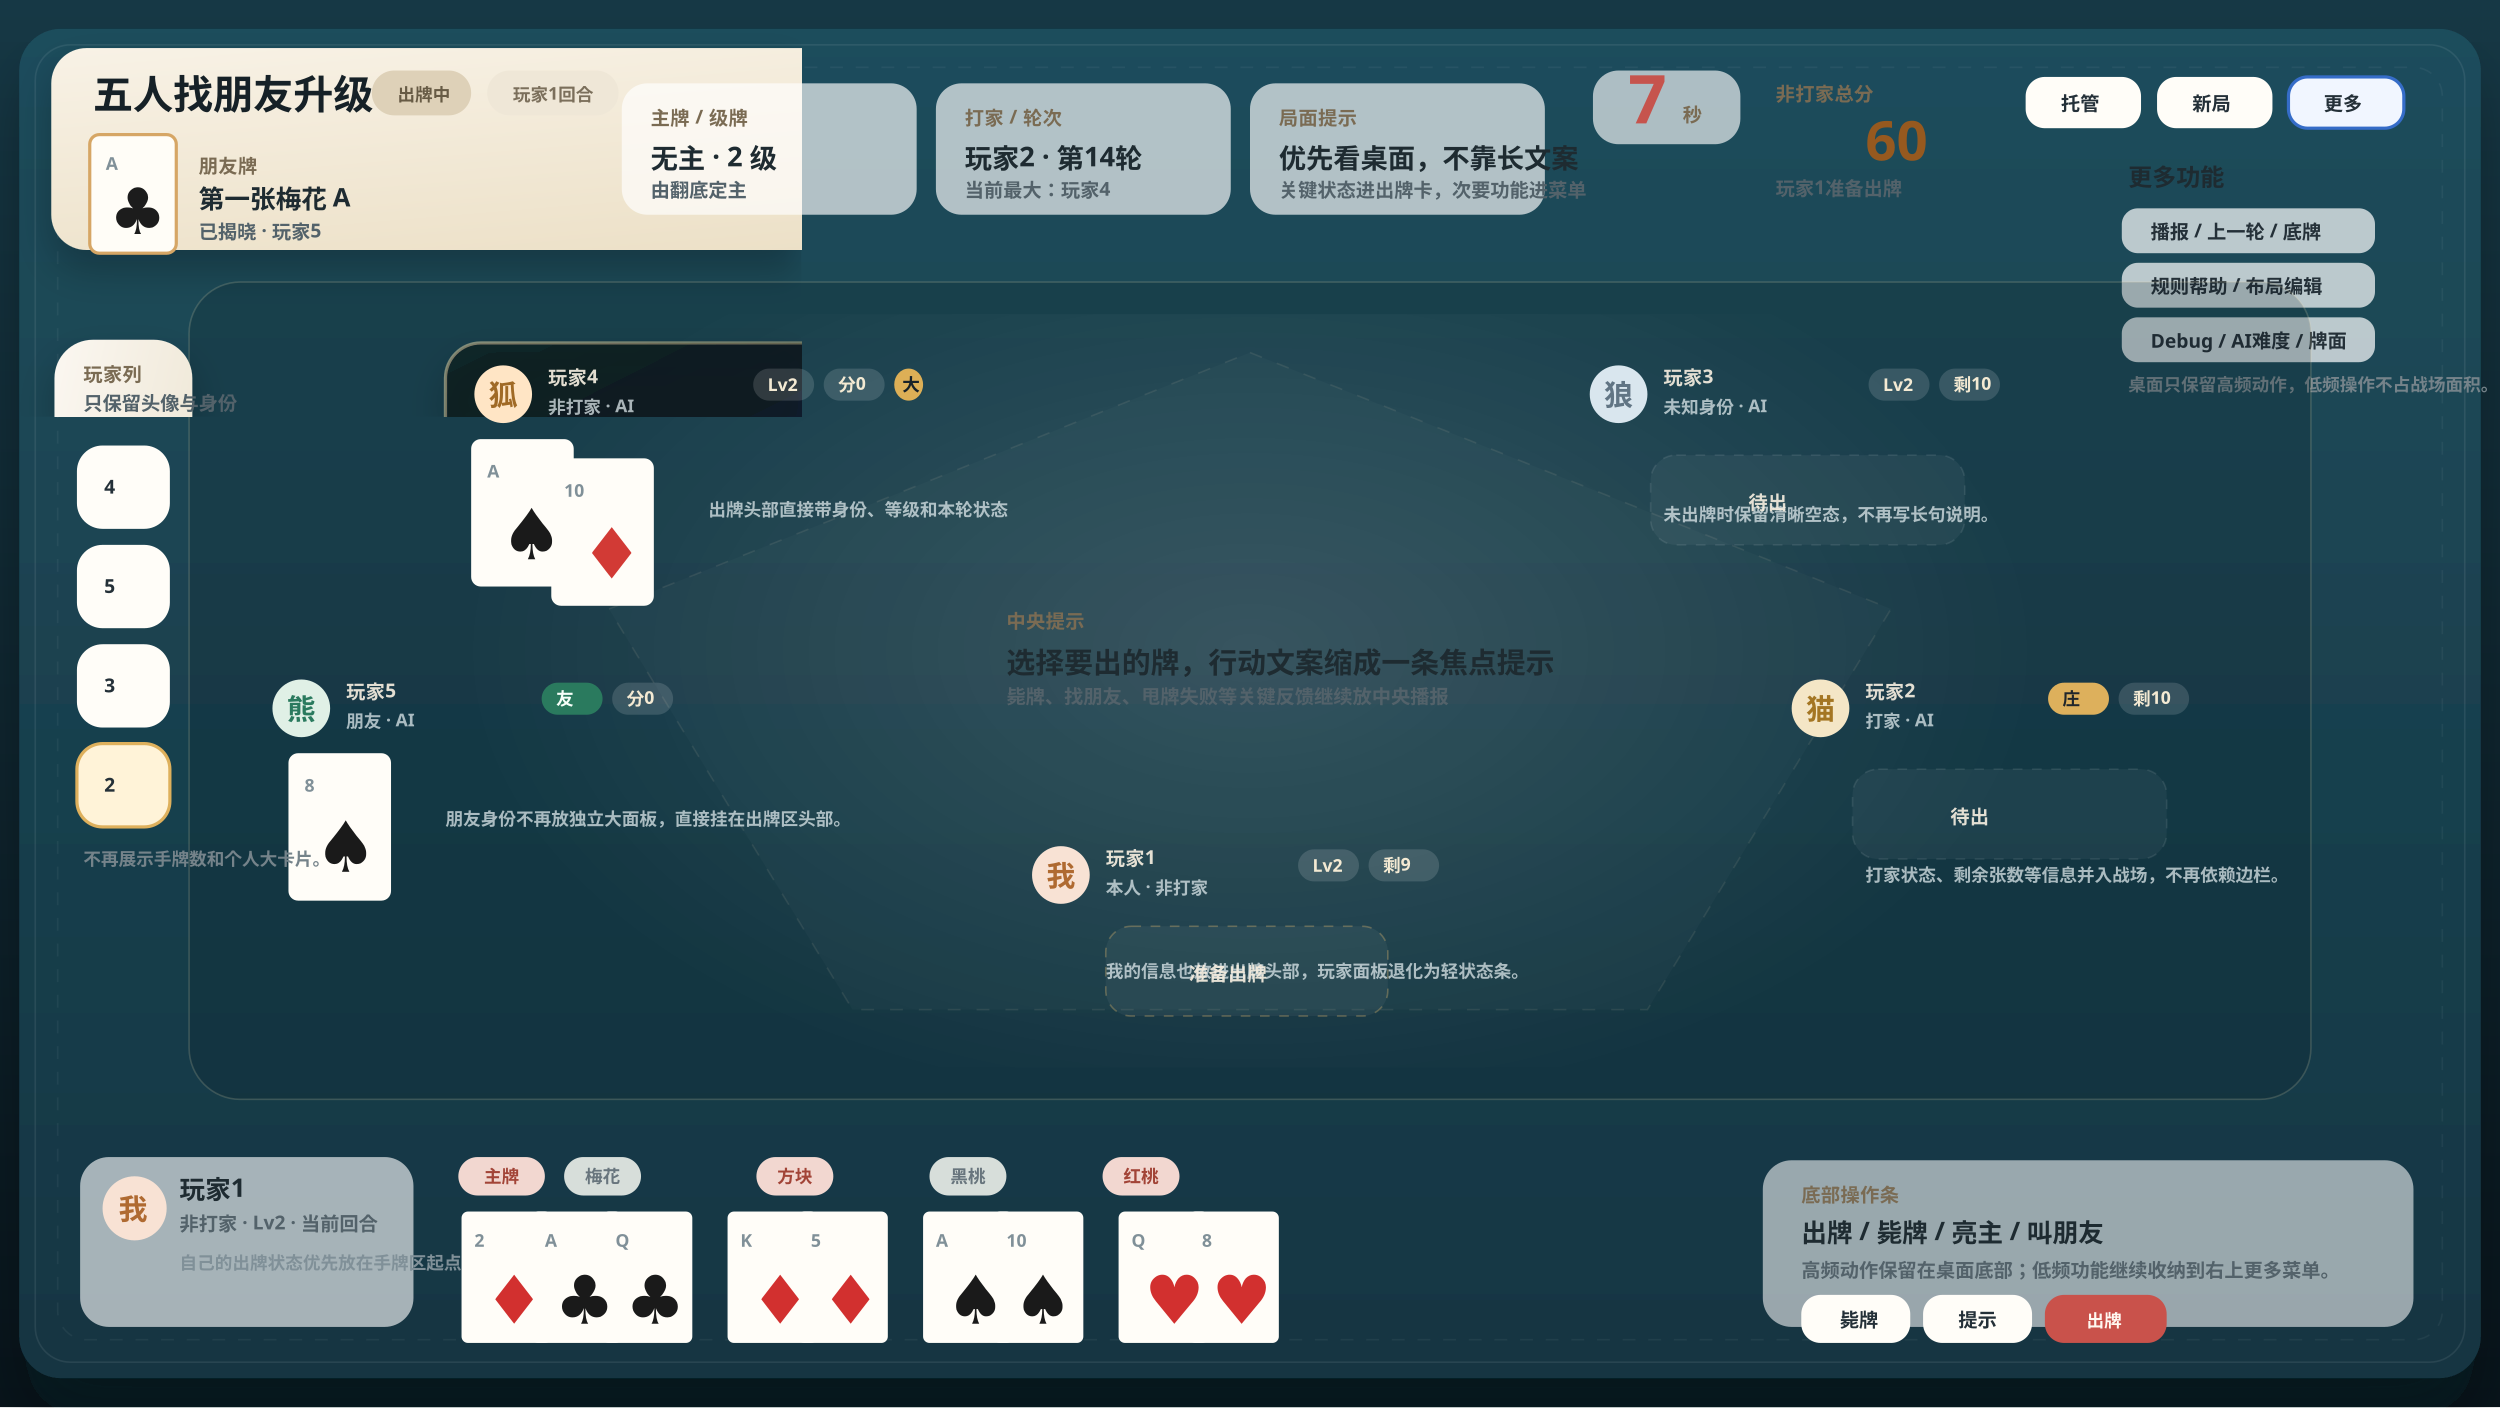
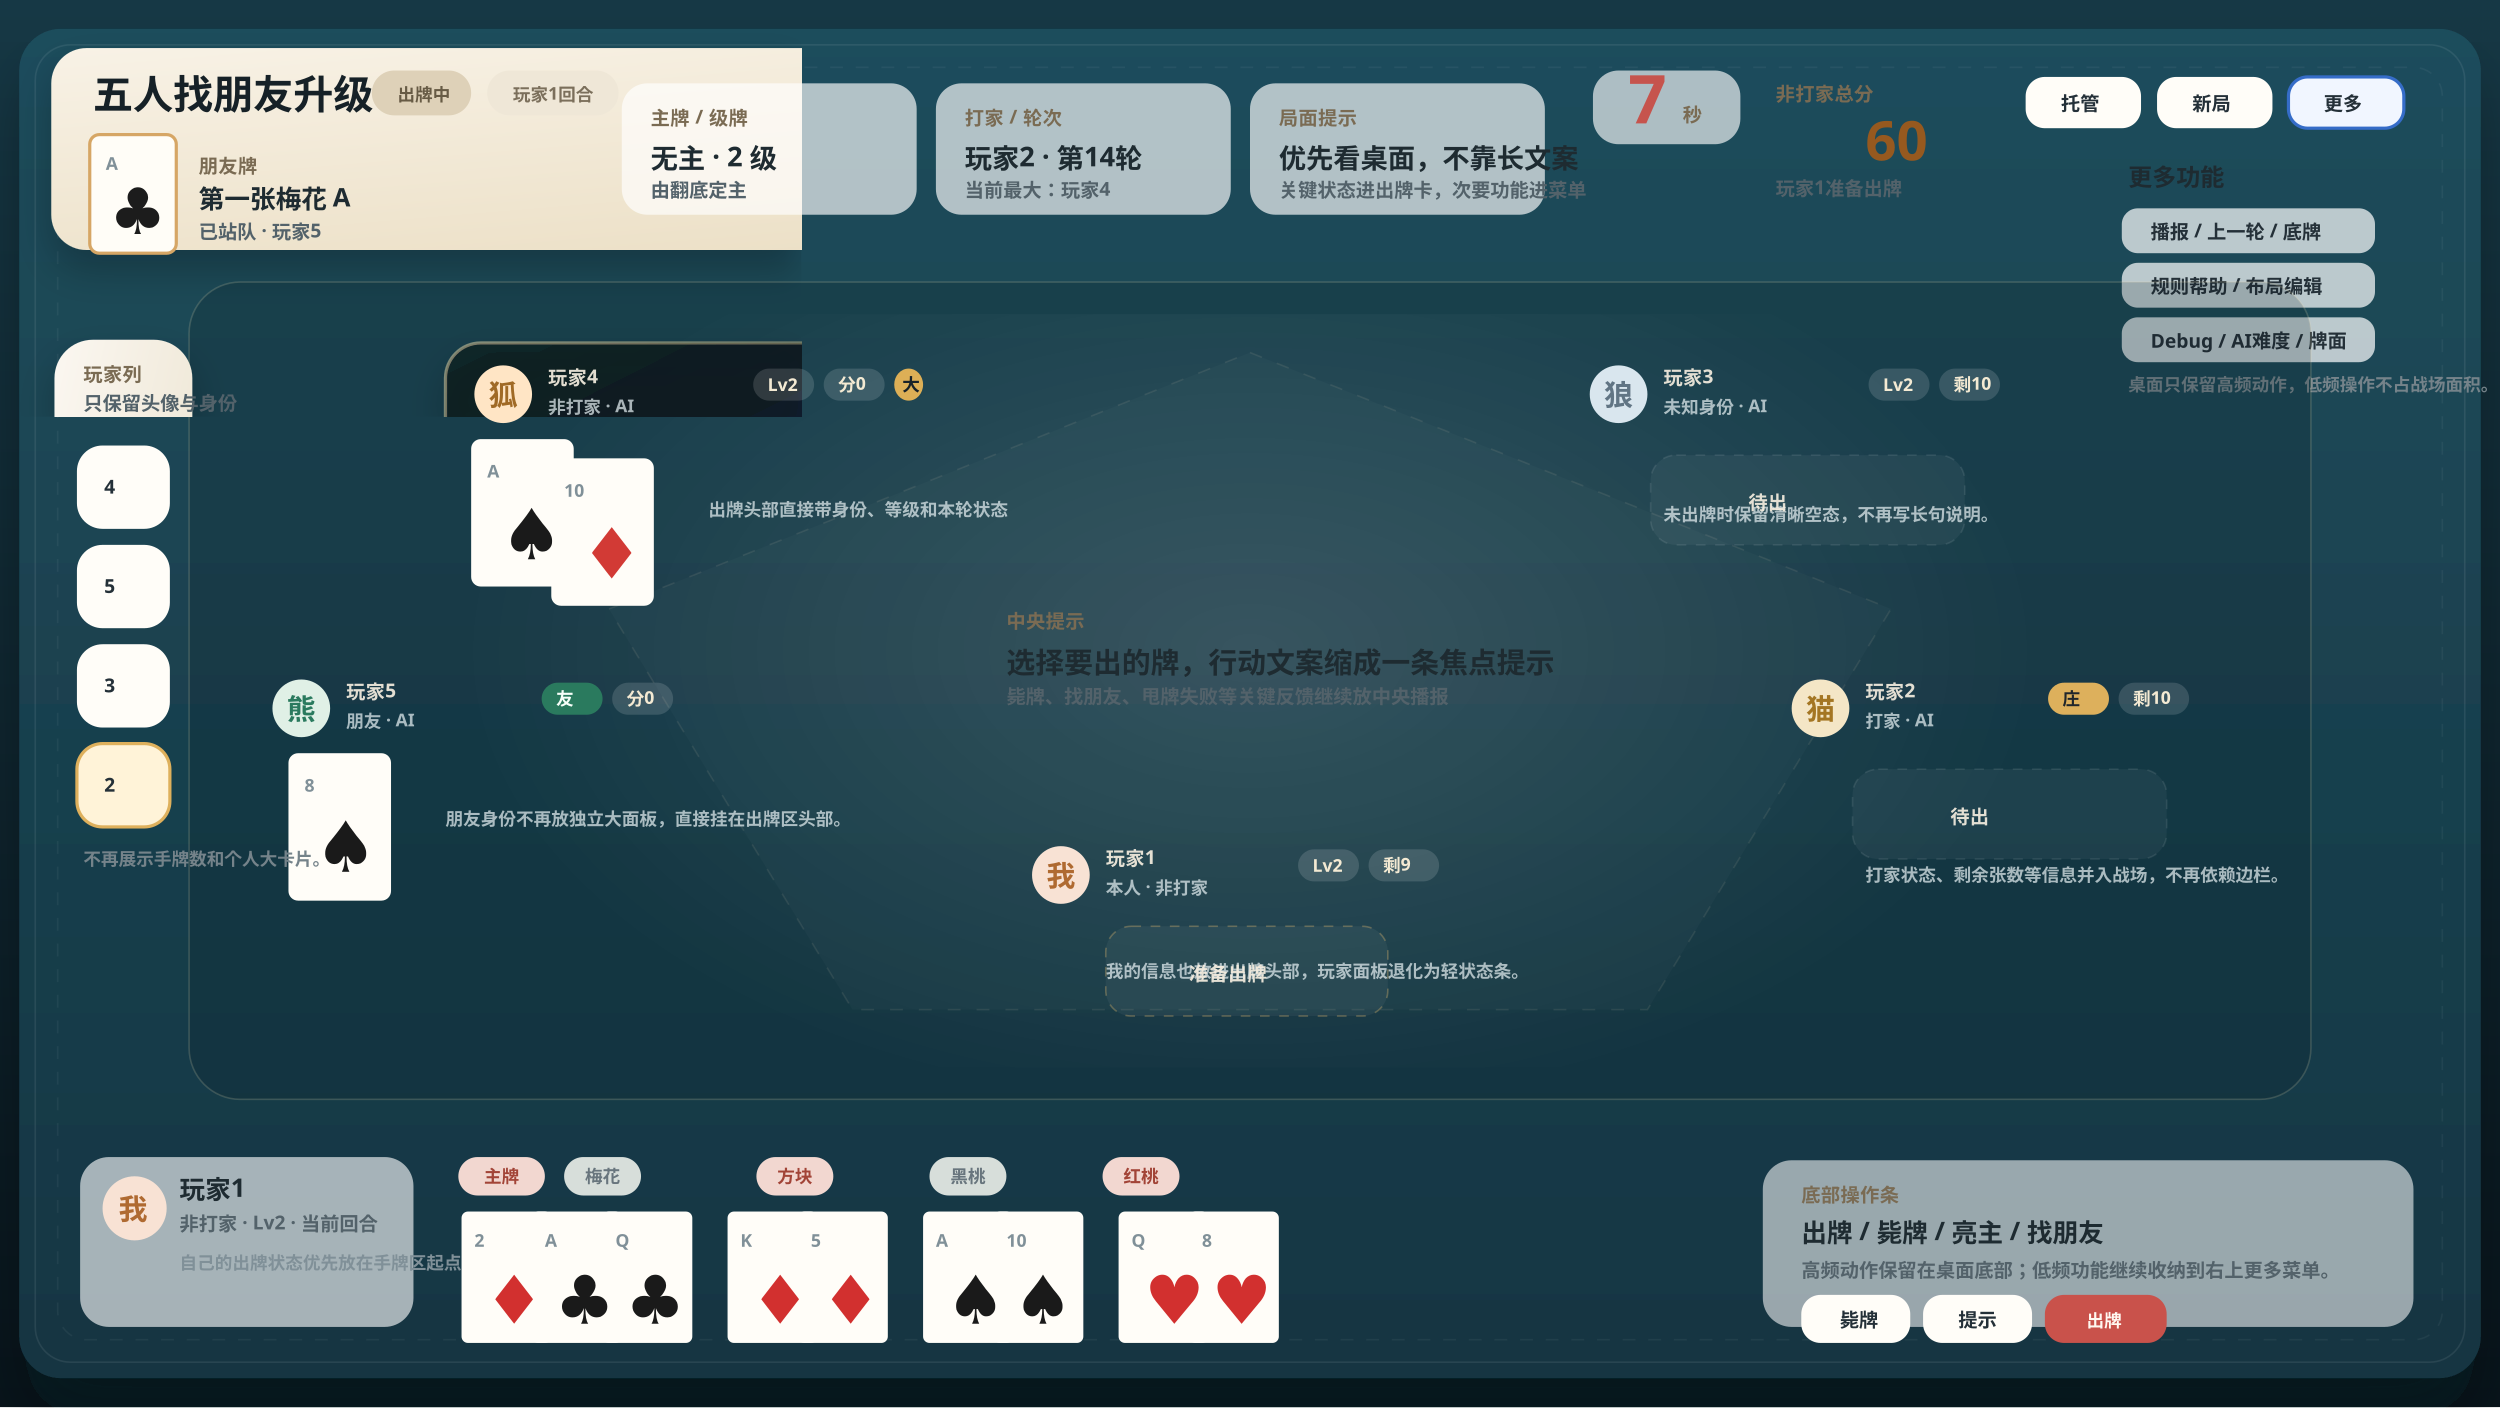
<svg xmlns="http://www.w3.org/2000/svg" width="1560" height="878" viewBox="0 0 1560 878" fill="none">
  <defs>
    <linearGradient id="bg" x1="780" y1="0" x2="780" y2="878" gradientUnits="userSpaceOnUse">
      <stop stop-color="#163845" />
      <stop offset="1" stop-color="#08141B" />
    </linearGradient>
    <linearGradient id="surface" x1="780" y1="18" x2="780" y2="860" gradientUnits="userSpaceOnUse">
      <stop stop-color="#1F4D5C" />
      <stop offset="1" stop-color="#143542" />
    </linearGradient>
    <linearGradient id="panelLight" x1="0" y1="0" x2="1" y2="1">
      <stop stop-color="#F8F2E6" />
      <stop offset="1" stop-color="#E6D7B7" />
    </linearGradient>
    <linearGradient id="panelSoft" x1="0" y1="0" x2="1" y2="1">
      <stop stop-color="#FBF7F1" />
      <stop offset="1" stop-color="#E8DFC8" />
    </linearGradient>
    <linearGradient id="panelDark" x1="0" y1="0" x2="1" y2="1">
      <stop stop-color="rgba(12, 26, 34, 0.84)" />
      <stop offset="1" stop-color="rgba(10, 22, 29, 0.92)" />
    </linearGradient>
    <linearGradient id="slotStroke" x1="0" y1="0" x2="1" y2="1">
      <stop stop-color="rgba(244, 225, 174, 0.48)" />
      <stop offset="1" stop-color="rgba(223, 187, 95, 0.22)" />
    </linearGradient>
    <radialGradient id="battleGlow" cx="0" cy="0" r="1" gradientUnits="userSpaceOnUse" gradientTransform="translate(780 406) rotate(90) scale(288 490)">
      <stop stop-color="rgba(255,255,255,0.12)" />
      <stop offset="1" stop-color="rgba(255,255,255,0)" />
    </radialGradient>
    <filter id="shadowLg" x="-48" y="-48" width="1656" height="974" filterUnits="userSpaceOnUse" color-interpolation-filters="sRGB">
      <feDropShadow dx="0" dy="26" stdDeviation="22" flood-color="#06131A" flood-opacity="0.34" />
    </filter>
    <filter id="shadowMd" x="-20" y="-20" width="520" height="280" filterUnits="userSpaceOnUse" color-interpolation-filters="sRGB">
      <feDropShadow dx="0" dy="12" stdDeviation="12" flood-color="#08161C" flood-opacity="0.24" />
    </filter>
    <style>
      .title { font: 700 25px "PingFang SC", "Microsoft YaHei", sans-serif; fill: #162127; }
      .heading { font: 700 18px "PingFang SC", "Microsoft YaHei", sans-serif; fill: #1E2B31; }
      .label { font: 700 12px "PingFang SC", "Microsoft YaHei", sans-serif; fill: #7A6B53; letter-spacing: .24px; }
      .copy { font: 600 12px "PingFang SC", "Microsoft YaHei", sans-serif; fill: #53626A; }
      .small { font: 600 11px "PingFang SC", "Microsoft YaHei", sans-serif; fill: #809098; }
      .battleLabel { font: 700 12px "PingFang SC", "Microsoft YaHei", sans-serif; fill: rgba(244, 237, 223, .92); letter-spacing: .16px; }
      .battleCopy { font: 600 11px "PingFang SC", "Microsoft YaHei", sans-serif; fill: rgba(223, 233, 236, .74); }
      .chipText { font: 700 11px "PingFang SC", "Microsoft YaHei", sans-serif; }
      .score { font: 800 34px "PingFang SC", "Microsoft YaHei", sans-serif; fill: #96591F; }
      .timer { font: 800 42px "PingFang SC", "Microsoft YaHei", sans-serif; fill: #C6544D; }
      .menuText { font: 700 12px "PingFang SC", "Microsoft YaHei", sans-serif; fill: #243038; }
      .menuSub { font: 600 11px "PingFang SC", "Microsoft YaHei", sans-serif; fill: #75838A; }
    </style>
  </defs>
  <rect width="1560" height="878" fill="url(#bg)" />
  <rect x="12" y="18" width="1536" height="842" rx="26" fill="url(#surface)" filter="url(#shadowLg)" />
  <rect x="22" y="28" width="1516" height="822" rx="22" fill="none" stroke="rgba(255,255,255,.08)" />
  <rect x="36" y="42" width="1488" height="794" rx="18" fill="none" stroke="rgba(255,255,255,.05)" stroke-dasharray="8 8" />
  <g filter="url(#shadowMd)">
    <rect x="32" y="30" width="1496" height="126" rx="22" fill="url(#panelLight)" />
  </g>
  <text x="58" y="68" class="title">五人找朋友升级</text>
  <rect x="232" y="44" width="62" height="28" rx="14" fill="#DED1B8" />
  <text x="248" y="63" class="chipText" fill="#675B45">出牌中</text>
  <rect x="304" y="44" width="82" height="28" rx="14" fill="#EFE7D7" />
  <text x="320" y="63" class="chipText" fill="#7B6F5B">玩家1回合</text>
  <rect x="56" y="84" width="54" height="74" rx="6" fill="#FFFDF7" stroke="#D6A665" stroke-width="2" />
  <text x="66" y="106" class="small" fill="#202328">A</text>
  <text x="68" y="146" style="font:700 40px serif; fill:#1C1C1C;">♣</text>
  <text x="124" y="108" class="label">朋友牌</text>
  <text x="124" y="130" class="heading" style="font-size:16px;">第一张梅花 A</text>
-   <text x="124" y="149" class="copy">已揭晓 · 玩家5</text>
+   <text x="124" y="149" class="copy">已站队 · 玩家5</text>
  <rect x="388" y="52" width="184" height="82" rx="16" fill="rgba(255,255,255,.66)" />
  <rect x="584" y="52" width="184" height="82" rx="16" fill="rgba(255,255,255,.66)" />
  <rect x="780" y="52" width="184" height="82" rx="16" fill="rgba(255,255,255,.66)" />
  <text x="406" y="78" class="label">主牌 / 级牌</text>
  <text x="406" y="105" class="heading" style="font-size:17px;">无主 · 2 级</text>
  <text x="406" y="123" class="copy">由翻底定主</text>
  <text x="602" y="78" class="label">打家 / 轮次</text>
  <text x="602" y="105" class="heading" style="font-size:17px;">玩家2 · 第14轮</text>
  <text x="602" y="123" class="copy">当前最大：玩家4</text>
  <text x="798" y="78" class="label">局面提示</text>
  <text x="798" y="105" class="heading" style="font-size:17px;">优先看桌面，不靠长文案</text>
  <text x="798" y="123" class="copy">关键状态进出牌卡，次要功能进菜单</text>
  <rect x="994" y="44" width="92" height="46" rx="16" fill="rgba(255,255,255,.64)" />
  <text x="1016" y="77" class="timer">7</text>
  <text x="1050" y="76" class="label" fill="#C6544D">秒</text>
  <text x="1108" y="63" class="label">非打家总分</text>
  <text x="1164" y="100" class="score">60</text>
  <text x="1108" y="122" class="copy">玩家1准备出牌</text>
  <rect x="1264" y="48" width="72" height="32" rx="12" fill="#FFFDF8" />
  <rect x="1346" y="48" width="72" height="32" rx="12" fill="#FFFDF8" />
  <rect x="1428" y="48" width="72" height="32" rx="12" fill="#F1F6FF" stroke="#356CC8" stroke-width="2" />
  <text x="1286" y="69" class="menuText">托管</text>
  <text x="1368" y="69" class="menuText">新局</text>
  <text x="1450" y="69" class="menuText">更多</text>
  <g filter="url(#shadowMd)">
    <rect x="1306" y="88" width="194" height="164" rx="18" fill="url(#panelSoft)" />
  </g>
  <text x="1328" y="116" class="heading" style="font-size:15px;">更多功能</text>
  <rect x="1324" y="130" width="158" height="28" rx="10" fill="rgba(255,255,255,.7)" />
  <rect x="1324" y="164" width="158" height="28" rx="10" fill="rgba(255,255,255,.7)" />
  <rect x="1324" y="198" width="158" height="28" rx="10" fill="rgba(255,255,255,.7)" />
  <text x="1342" y="149" class="menuText">播报 / 上一轮 / 底牌</text>
  <text x="1342" y="183" class="menuText">规则帮助 / 布局编辑</text>
  <text x="1342" y="217" class="menuText">Debug / AI难度 / 牌面</text>
  <text x="1328" y="244" class="menuSub">桌面只保留高频动作，低频操作不占战场面积。</text>
  <g>
    <rect x="118" y="176" width="1324" height="510" rx="32" fill="rgba(10,24,31,.18)" stroke="rgba(239,224,181,.18)" />
    <rect x="138" y="196" width="1284" height="470" rx="28" fill="url(#battleGlow)" />
    <path d="M780 220L1180 380L1028 630H532L380 380L780 220Z" fill="rgba(255,255,255,.02)" stroke="rgba(244,232,198,.09)" stroke-dasharray="8 10" />
  </g>
  <g filter="url(#shadowMd)">
    <rect x="600" y="360" width="360" height="88" rx="22" fill="url(#panelLight)" />
  </g>
  <text x="628" y="392" class="label">中央提示</text>
  <text x="628" y="420" class="heading" style="font-size:18px;">选择要出的牌，行动文案缩成一条焦点提示</text>
  <text x="628" y="439" class="copy">毙牌、找朋友、甩牌失败等关键反馈继续放中央播报</text>
  <g filter="url(#shadowMd)">
    <rect x="278" y="214" width="308" height="156" rx="22" fill="url(#panelDark)" stroke="url(#slotStroke)" stroke-width="2" />
    <rect x="974" y="214" width="308" height="156" rx="22" fill="url(#panelDark)" stroke="url(#slotStroke)" stroke-width="2" />
    <rect x="152" y="410" width="308" height="156" rx="22" fill="url(#panelDark)" stroke="url(#slotStroke)" stroke-width="2" />
    <rect x="1100" y="410" width="308" height="156" rx="22" fill="url(#panelDark)" stroke="url(#slotStroke)" stroke-width="2" />
    <rect x="626" y="514" width="308" height="156" rx="22" fill="url(#panelDark)" stroke="#E7BD6D" stroke-width="2.4" />
  </g>
  <circle cx="314" cy="246" r="18" fill="#FFE5C5" />
  <text x="305" y="253" style="font:700 18px sans-serif; fill:#A06A26;">狐</text>
  <text x="342" y="240" class="battleLabel">玩家4</text>
  <text x="342" y="258" class="battleCopy">非打家 · AI</text>
  <rect x="470" y="230" width="38" height="20" rx="10" fill="rgba(255,255,255,.14)" />
  <rect x="514" y="230" width="38" height="20" rx="10" fill="rgba(255,255,255,.14)" />
  <rect x="558" y="230" width="18" height="20" rx="10" fill="#DDAF56" />
  <text x="479" y="244" class="chipText" fill="#F4EAD3">Lv2</text>
  <text x="523" y="244" class="chipText" fill="#F4EAD3">分0</text>
  <text x="563" y="244" class="chipText" fill="#182229">大</text>
  <rect x="294" y="274" width="64" height="92" rx="6" fill="#FFFDF8" />
  <rect x="344" y="286" width="64" height="92" rx="6" fill="#FFFDF8" />
  <text x="304" y="298" class="small" fill="#101317">A</text>
  <text x="352" y="310" class="small" fill="#101317">10</text>
  <text x="312" y="349" style="font:700 44px serif; fill:#1A1A1A;">♠</text>
  <text x="362" y="361" style="font:700 44px serif; fill:#D23A35;">♦</text>
  <text x="442" y="322" class="battleCopy">出牌头部直接带身份、等级和本轮状态</text>
  <circle cx="1010" cy="246" r="18" fill="#D9E6EE" />
  <text x="1001" y="253" style="font:700 18px sans-serif; fill:#617584;">狼</text>
  <text x="1038" y="240" class="battleLabel">玩家3</text>
  <text x="1038" y="258" class="battleCopy">未知身份 · AI</text>
  <rect x="1166" y="230" width="38" height="20" rx="10" fill="rgba(255,255,255,.14)" />
  <rect x="1210" y="230" width="38" height="20" rx="10" fill="rgba(255,255,255,.14)" />
  <text x="1175" y="244" class="chipText" fill="#F4EAD3">Lv2</text>
  <text x="1219" y="244" class="chipText" fill="#F4EAD3">剩10</text>
  <text x="1038" y="325" class="battleCopy">未出牌时保留清晰空态，不再写长句说明。</text>
  <rect x="1030" y="284" width="196" height="56" rx="16" fill="rgba(255,255,255,.05)" stroke="rgba(255,255,255,.09)" stroke-dasharray="6 6" />
  <text x="1091" y="318" class="battleLabel" fill="rgba(244,237,223,.66)">待出</text>
  <circle cx="188" cy="442" r="18" fill="#E0F0E6" />
  <text x="179" y="449" style="font:700 18px sans-serif; fill:#2A7A5E;">熊</text>
  <text x="216" y="436" class="battleLabel">玩家5</text>
  <text x="216" y="454" class="battleCopy">朋友 · AI</text>
  <rect x="338" y="426" width="38" height="20" rx="10" fill="#2A7A5E" />
  <rect x="382" y="426" width="38" height="20" rx="10" fill="rgba(255,255,255,.14)" />
  <text x="347" y="440" class="chipText" fill="#F7FFF9">友</text>
  <text x="391" y="440" class="chipText" fill="#F4EAD3">分0</text>
  <rect x="180" y="470" width="64" height="92" rx="6" fill="#FFFDF8" />
  <text x="190" y="494" class="small" fill="#101317">8</text>
  <text x="196" y="544" style="font:700 44px serif; fill:#1A1A1A;">♠</text>
  <text x="278" y="515" class="battleCopy">朋友身份不再放独立大面板，直接挂在出牌区头部。</text>
  <circle cx="1136" cy="442" r="18" fill="#F4E6C6" />
  <text x="1127" y="449" style="font:700 18px sans-serif; fill:#A47623;">猫</text>
  <text x="1164" y="436" class="battleLabel">玩家2</text>
  <text x="1164" y="454" class="battleCopy">打家 · AI</text>
  <rect x="1278" y="426" width="38" height="20" rx="10" fill="#DDB05C" />
  <rect x="1322" y="426" width="44" height="20" rx="10" fill="rgba(255,255,255,.14)" />
  <text x="1287" y="440" class="chipText" fill="#20262B">庄</text>
  <text x="1331" y="440" class="chipText" fill="#F4EAD3">剩10</text>
  <rect x="1156" y="480" width="196" height="56" rx="16" fill="rgba(255,255,255,.05)" stroke="rgba(255,255,255,.09)" stroke-dasharray="6 6" />
  <text x="1217" y="514" class="battleLabel" fill="rgba(244,237,223,.66)">待出</text>
  <text x="1164" y="550" class="battleCopy">打家状态、剩余张数等信息并入战场，不再依赖边栏。</text>
  <circle cx="662" cy="546" r="18" fill="#F8E2D4" />
  <text x="653" y="553" style="font:700 18px sans-serif; fill:#AF6A31;">我</text>
  <text x="690" y="540" class="battleLabel">玩家1</text>
  <text x="690" y="558" class="battleCopy">本人 · 非打家</text>
  <rect x="810" y="530" width="38" height="20" rx="10" fill="rgba(255,255,255,.14)" />
  <rect x="854" y="530" width="44" height="20" rx="10" fill="rgba(255,255,255,.14)" />
  <text x="819" y="544" class="chipText" fill="#F4EAD3">Lv2</text>
  <text x="863" y="544" class="chipText" fill="#F4EAD3">剩9</text>
  <text x="690" y="610" class="battleCopy">我的信息也放进出牌头部，玩家面板退化为轻状态条。</text>
  <rect x="690" y="578" width="176" height="56" rx="16" fill="rgba(255,255,255,.05)" stroke="rgba(231,189,109,.32)" stroke-dasharray="6 6" />
  <text x="742" y="612" class="battleLabel" fill="rgba(244,237,223,.72)">准备出牌</text>
  <g filter="url(#shadowMd)">
    <rect x="34" y="212" width="86" height="368" rx="24" fill="url(#panelSoft)" />
  </g>
  <text x="52" y="238" class="label">玩家列</text>
  <text x="52" y="256" class="copy">只保留头像与身份</text>
  <rect x="48" y="278" width="58" height="52" rx="16" fill="#FFFDF8" />
  <rect x="48" y="340" width="58" height="52" rx="16" fill="#FFFDF8" />
  <rect x="48" y="402" width="58" height="52" rx="16" fill="#FFFDF8" />
  <rect x="48" y="464" width="58" height="52" rx="16" fill="#FFF3D8" stroke="#DEB05C" stroke-width="2" />
  <text x="65" y="308" class="menuText">4</text>
  <text x="65" y="370" class="menuText">5</text>
  <text x="65" y="432" class="menuText">3</text>
  <text x="65" y="494" class="menuText">2</text>
  <text x="52" y="540" class="menuSub">不再展示手牌数和个人大卡片。</text>
  <g filter="url(#shadowMd)">
    <rect x="32" y="704" width="1496" height="142" rx="24" fill="url(#panelSoft)" />
  </g>
  <rect x="50" y="722" width="208" height="106" rx="18" fill="rgba(255,255,255,.62)" />
  <circle cx="84" cy="754" r="20" fill="#F8E2D4" />
  <text x="74" y="761" style="font:700 18px sans-serif; fill:#AF6A31;">我</text>
  <text x="112" y="748" class="heading" style="font-size:16px;">玩家1</text>
  <text x="112" y="768" class="copy">非打家 · Lv2 · 当前回合</text>
  <text x="112" y="792" class="small">自己的出牌状态优先放在手牌区起点，阅读路径更顺。</text>
  <rect x="286" y="722" width="54" height="24" rx="12" fill="#F2D7D0" />
  <rect x="352" y="722" width="48" height="24" rx="12" fill="#D7DEDA" />
  <rect x="472" y="722" width="48" height="24" rx="12" fill="#F2D7D0" />
  <rect x="580" y="722" width="48" height="24" rx="12" fill="#D7DEDA" />
  <rect x="688" y="722" width="48" height="24" rx="12" fill="#F2D7D0" />
  <text x="302" y="738" class="chipText" fill="#A24437">主牌</text>
  <text x="365" y="738" class="chipText" fill="#68757D">梅花</text>
  <text x="485" y="738" class="chipText" fill="#A24437">方块</text>
  <text x="593" y="738" class="chipText" fill="#68757D">黑桃</text>
  <text x="701" y="738" class="chipText" fill="#A24437">红桃</text>
  <g>
    <rect x="288" y="756" width="56" height="82" rx="4" fill="#FFFDF8" />
    <rect x="332" y="756" width="56" height="82" rx="4" fill="#FFFDF8" />
    <rect x="376" y="756" width="56" height="82" rx="4" fill="#FFFDF8" />
    <rect x="454" y="756" width="56" height="82" rx="4" fill="#FFFDF8" />
    <rect x="498" y="756" width="56" height="82" rx="4" fill="#FFFDF8" />
    <rect x="576" y="756" width="56" height="82" rx="4" fill="#FFFDF8" />
    <rect x="620" y="756" width="56" height="82" rx="4" fill="#FFFDF8" />
    <rect x="698" y="756" width="56" height="82" rx="4" fill="#FFFDF8" />
    <rect x="742" y="756" width="56" height="82" rx="4" fill="#FFFDF8" />
    <text x="296" y="778" class="small" fill="#C83D34">2</text>
    <text x="340" y="778" class="small">A</text>
    <text x="384" y="778" class="small">Q</text>
    <text x="462" y="778" class="small" fill="#C83D34">K</text>
    <text x="506" y="778" class="small" fill="#C83D34">5</text>
    <text x="584" y="778" class="small">A</text>
    <text x="628" y="778" class="small">10</text>
    <text x="706" y="778" class="small" fill="#C83D34">Q</text>
    <text x="750" y="778" class="small" fill="#C83D34">8</text>
    <text x="302" y="826" style="font:700 42px serif; fill:#D2302F;">♦</text>
    <text x="346" y="826" style="font:700 42px serif; fill:#1A1A1A;">♣</text>
    <text x="390" y="826" style="font:700 42px serif; fill:#1A1A1A;">♣</text>
    <text x="468" y="826" style="font:700 42px serif; fill:#D2302F;">♦</text>
    <text x="512" y="826" style="font:700 42px serif; fill:#D2302F;">♦</text>
    <text x="590" y="826" style="font:700 42px serif; fill:#1A1A1A;">♠</text>
    <text x="632" y="826" style="font:700 42px serif; fill:#1A1A1A;">♠</text>
    <text x="714" y="826" style="font:700 42px serif; fill:#D2302F;">♥</text>
    <text x="756" y="826" style="font:700 42px serif; fill:#D2302F;">♥</text>
  </g>
  <rect x="1100" y="724" width="406" height="104" rx="18" fill="rgba(255,255,255,.56)" />
  <text x="1124" y="750" class="label">底部操作条</text>
-   <text x="1124" y="775" class="heading" style="font-size:16px;">出牌 / 毙牌 / 亮主 / 叫朋友</text>
+   <text x="1124" y="775" class="heading" style="font-size:16px;">出牌 / 毙牌 / 亮主 / 找朋友</text>
  <text x="1124" y="797" class="copy">高频动作保留在桌面底部；低频功能继续收纳到右上更多菜单。</text>
  <rect x="1124" y="808" width="68" height="30" rx="12" fill="#FFFDF8" />
  <rect x="1200" y="808" width="68" height="30" rx="12" fill="#FFFDF8" />
  <rect x="1276" y="808" width="76" height="30" rx="12" fill="#C9524B" />
  <text x="1148" y="828" class="menuText">毙牌</text>
  <text x="1222" y="828" class="menuText">提示</text>
  <text x="1302" y="828" class="chipText" fill="#FFF8F1">出牌</text>
</svg>
